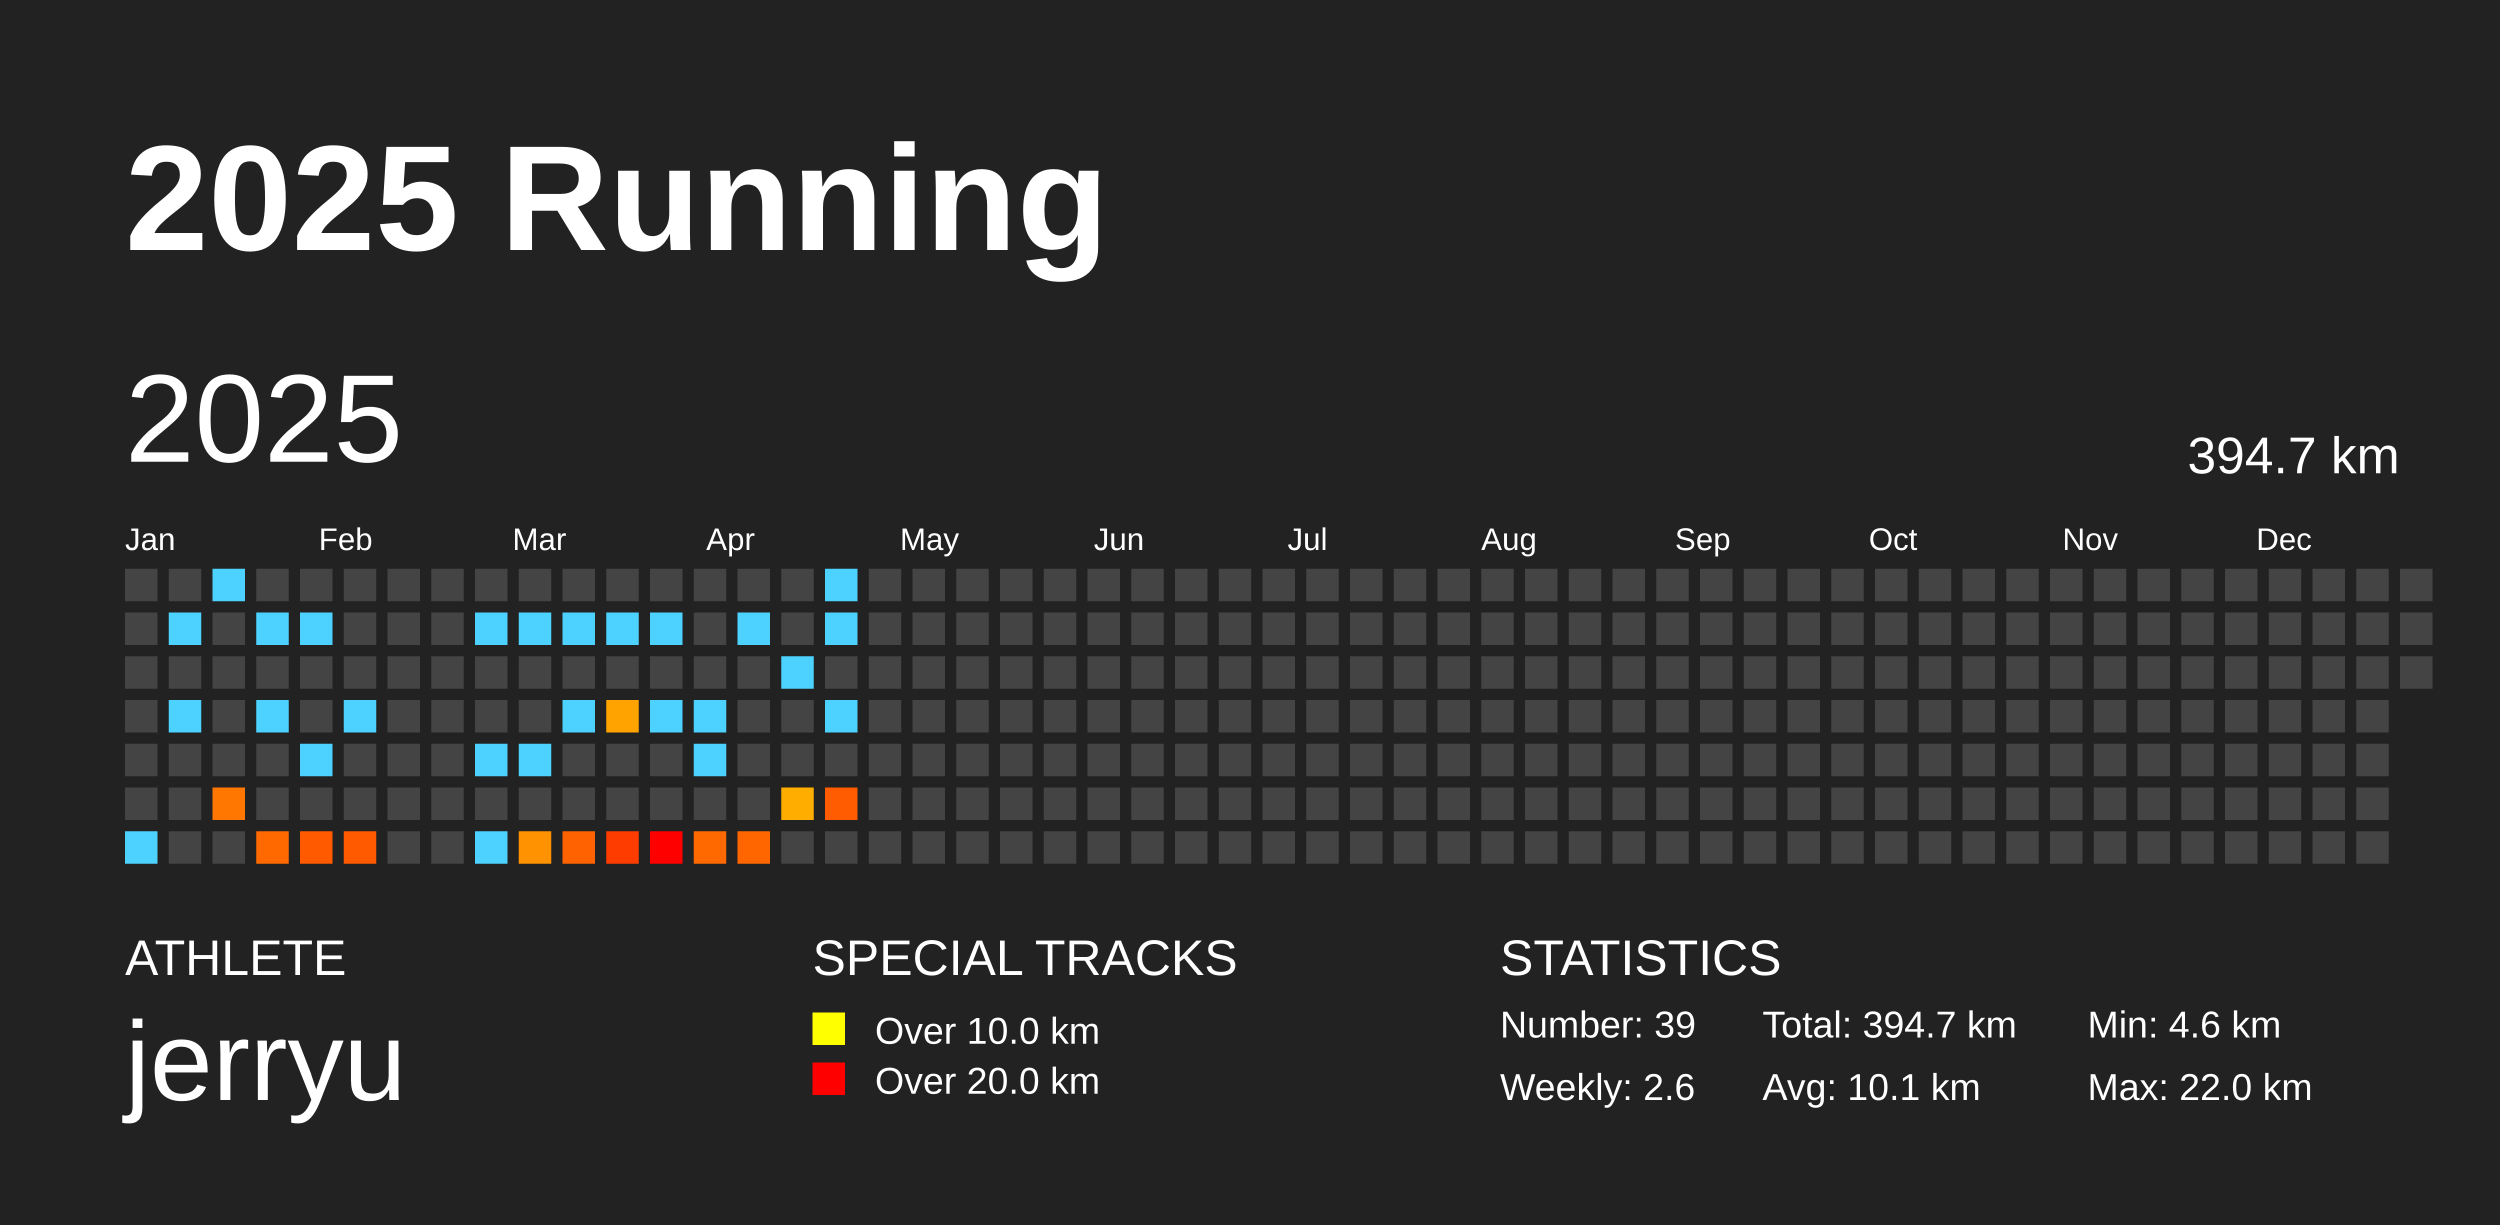
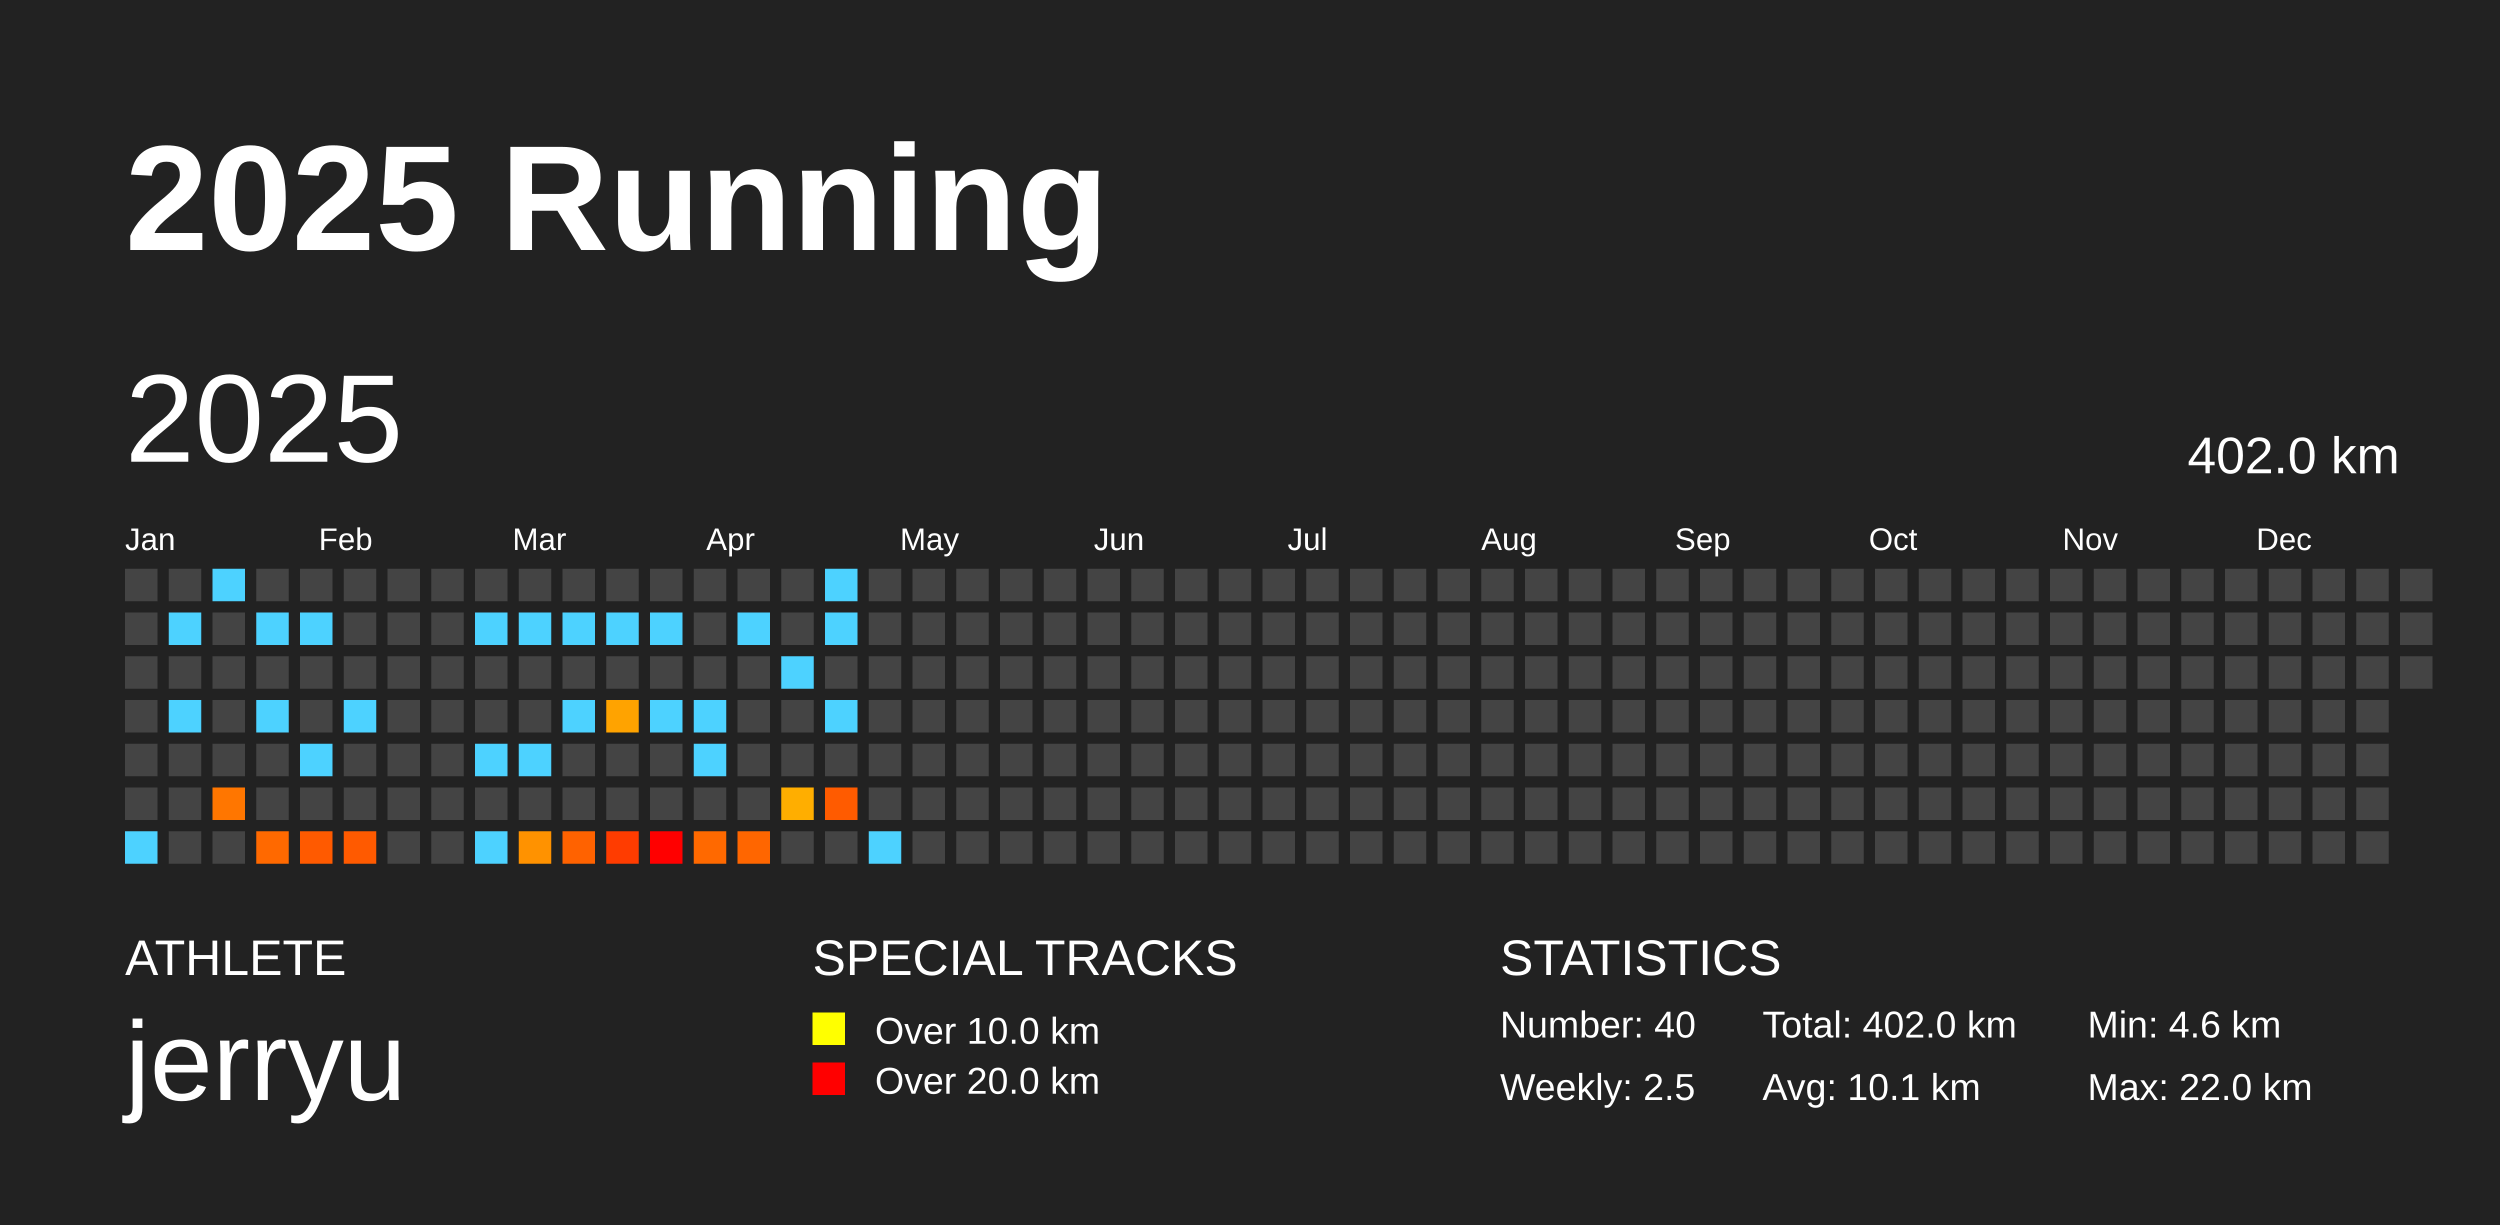
<svg xmlns="http://www.w3.org/2000/svg" baseProfile="full" height="98mm" version="1.1" viewBox="0,0,200,98" width="200mm">
  <defs />
  <rect fill="#222222" height="98" width="200" x="0" y="0" />
  <text fill="#FFFFFF" style="font-size:12px; font-family:Arial; font-weight:bold;" x="10" y="20">2025 Running</text>
  <text fill="#FFFFFF" style="font-size:4px; font-family:Arial" x="10" y="78">ATHLETE</text>
  <text fill="#FFFFFF" style="font-size:9px; font-family:Arial" x="10" y="88">jerryu</text>
  <text fill="#FFFFFF" style="font-size:4px; font-family:Arial" x="65" y="78">SPECIAL TRACKS</text>
  <rect fill="yellow" height="2.6" width="2.6" x="65" y="81" />
  <text fill="#FFFFFF" style="font-size:3px; font-family:Arial" x="70" y="83.5">Over 10.0 km</text>
  <rect fill="red" height="2.6" width="2.6" x="65" y="85" />
  <text fill="#FFFFFF" style="font-size:3px; font-family:Arial" x="70" y="87.5">Over 20.0 km</text>
  <text fill="#FFFFFF" style="font-size:4px; font-family:Arial" x="120" y="78">STATISTICS</text>
-   <text fill="#FFFFFF" style="font-size:3px; font-family:Arial" x="120" y="83">Number: 39</text>
-   <text fill="#FFFFFF" style="font-size:3px; font-family:Arial" x="120" y="88">Weekly: 2.6</text>
-   <text fill="#FFFFFF" style="font-size:3px; font-family:Arial" x="141" y="83">Total: 394.7 km</text>
+   <text fill="#FFFFFF" style="font-size:3px; font-family:Arial" x="120" y="83">Number: 40</text>
+   <text fill="#FFFFFF" style="font-size:3px; font-family:Arial" x="120" y="88">Weekly: 2.5</text>
+   <text fill="#FFFFFF" style="font-size:3px; font-family:Arial" x="141" y="83">Total: 402.0 km</text>
  <text fill="#FFFFFF" style="font-size:3px; font-family:Arial" x="141" y="88">Avg: 10.1 km</text>
  <text fill="#FFFFFF" style="font-size:3px; font-family:Arial" x="167" y="83">Min: 4.6 km</text>
  <text fill="#FFFFFF" style="font-size:3px; font-family:Arial" x="167" y="88">Max: 22.0 km</text>
  <text dominant-baseline="hanging" fill="#FFFFFF" style="font-size:10.0px; font-family:Arial;" x="10" y="30">2025</text>
-   <text dominant-baseline="hanging" fill="#FFFFFF" style="font-size:4.125px; font-family:Arial;" x="175" y="35">394.7 km</text>
+   <text dominant-baseline="hanging" fill="#FFFFFF" style="font-size:4.125px; font-family:Arial;" x="175" y="35">402.0 km</text>
  <text fill="#FFFFFF" style="font-size:2.5px; font-family:Arial" x="10.0" y="44">Jan</text>
  <text fill="#FFFFFF" style="font-size:2.5px; font-family:Arial" x="25.5" y="44">Feb</text>
  <text fill="#FFFFFF" style="font-size:2.5px; font-family:Arial" x="41.0" y="44">Mar</text>
  <text fill="#FFFFFF" style="font-size:2.5px; font-family:Arial" x="56.5" y="44">Apr</text>
  <text fill="#FFFFFF" style="font-size:2.5px; font-family:Arial" x="72.0" y="44">May</text>
  <text fill="#FFFFFF" style="font-size:2.5px; font-family:Arial" x="87.5" y="44">Jun</text>
  <text fill="#FFFFFF" style="font-size:2.5px; font-family:Arial" x="103.0" y="44">Jul</text>
  <text fill="#FFFFFF" style="font-size:2.5px; font-family:Arial" x="118.5" y="44">Aug</text>
  <text fill="#FFFFFF" style="font-size:2.5px; font-family:Arial" x="134.0" y="44">Sep</text>
  <text fill="#FFFFFF" style="font-size:2.5px; font-family:Arial" x="149.5" y="44">Oct</text>
  <text fill="#FFFFFF" style="font-size:2.5px; font-family:Arial" x="165.0" y="44">Nov</text>
  <text fill="#FFFFFF" style="font-size:2.5px; font-family:Arial" x="180.5" y="44">Dec</text>
  <rect fill="#444444" height="2.6" width="2.6" x="10.0" y="45.5" />
  <rect fill="#444444" height="2.6" width="2.6" x="10.0" y="49.0" />
  <rect fill="#444444" height="2.6" width="2.6" x="10.0" y="52.5" />
  <rect fill="#444444" height="2.6" width="2.6" x="10.0" y="56.0" />
  <rect fill="#444444" height="2.6" width="2.6" x="10.0" y="59.5" />
  <rect fill="#444444" height="2.6" width="2.6" x="10.0" y="63.0" />
  <rect fill="#4dd2ff" height="2.6" width="2.6" x="10.0" y="66.5" />
  <rect fill="#444444" height="2.6" width="2.6" x="13.5" y="45.5" />
  <rect fill="#4dd2ff" height="2.6" width="2.6" x="13.5" y="49.0" />
  <rect fill="#444444" height="2.6" width="2.6" x="13.5" y="52.5" />
  <rect fill="#4dd2ff" height="2.6" width="2.6" x="13.5" y="56.0" />
  <rect fill="#444444" height="2.6" width="2.6" x="13.5" y="59.5" />
  <rect fill="#444444" height="2.6" width="2.6" x="13.5" y="63.0" />
  <rect fill="#444444" height="2.6" width="2.6" x="13.5" y="66.5" />
  <rect fill="#4dd2ff" height="2.6" width="2.6" x="17.0" y="45.5" />
  <rect fill="#444444" height="2.6" width="2.6" x="17.0" y="49.0" />
  <rect fill="#444444" height="2.6" width="2.6" x="17.0" y="52.5" />
  <rect fill="#444444" height="2.6" width="2.6" x="17.0" y="56.0" />
  <rect fill="#444444" height="2.6" width="2.6" x="17.0" y="59.5" />
  <rect fill="#ff7600" height="2.6" width="2.6" x="17.0" y="63.0" />
  <rect fill="#444444" height="2.6" width="2.6" x="17.0" y="66.5" />
  <rect fill="#444444" height="2.6" width="2.6" x="20.5" y="45.5" />
  <rect fill="#4dd2ff" height="2.6" width="2.6" x="20.5" y="49.0" />
  <rect fill="#444444" height="2.6" width="2.6" x="20.5" y="52.5" />
  <rect fill="#4dd2ff" height="2.6" width="2.6" x="20.5" y="56.0" />
  <rect fill="#444444" height="2.6" width="2.6" x="20.5" y="59.5" />
  <rect fill="#444444" height="2.6" width="2.6" x="20.5" y="63.0" />
  <rect fill="#ff6900" height="2.6" width="2.6" x="20.5" y="66.5" />
  <rect fill="#444444" height="2.6" width="2.6" x="24.0" y="45.5" />
  <rect fill="#4dd2ff" height="2.6" width="2.6" x="24.0" y="49.0" />
  <rect fill="#444444" height="2.6" width="2.6" x="24.0" y="52.5" />
  <rect fill="#444444" height="2.6" width="2.6" x="24.0" y="56.0" />
  <rect fill="#4dd2ff" height="2.6" width="2.6" x="24.0" y="59.5" />
  <rect fill="#444444" height="2.6" width="2.6" x="24.0" y="63.0" />
  <rect fill="#ff5a00" height="2.6" width="2.6" x="24.0" y="66.5" />
  <rect fill="#444444" height="2.6" width="2.6" x="27.5" y="45.5" />
  <rect fill="#444444" height="2.6" width="2.6" x="27.5" y="49.0" />
  <rect fill="#444444" height="2.6" width="2.6" x="27.5" y="52.5" />
  <rect fill="#4dd2ff" height="2.6" width="2.6" x="27.5" y="56.0" />
  <rect fill="#444444" height="2.6" width="2.6" x="27.5" y="59.5" />
  <rect fill="#444444" height="2.6" width="2.6" x="27.5" y="63.0" />
  <rect fill="#ff5a00" height="2.6" width="2.6" x="27.5" y="66.5" />
  <rect fill="#444444" height="2.6" width="2.6" x="31.0" y="45.5" />
  <rect fill="#444444" height="2.6" width="2.6" x="31.0" y="49.0" />
  <rect fill="#444444" height="2.6" width="2.6" x="31.0" y="52.5" />
  <rect fill="#444444" height="2.6" width="2.6" x="31.0" y="56.0" />
  <rect fill="#444444" height="2.6" width="2.6" x="31.0" y="59.5" />
  <rect fill="#444444" height="2.6" width="2.6" x="31.0" y="63.0" />
  <rect fill="#444444" height="2.6" width="2.6" x="31.0" y="66.5" />
  <rect fill="#444444" height="2.6" width="2.6" x="34.5" y="45.5" />
  <rect fill="#444444" height="2.6" width="2.6" x="34.5" y="49.0" />
  <rect fill="#444444" height="2.6" width="2.6" x="34.5" y="52.5" />
  <rect fill="#444444" height="2.6" width="2.6" x="34.5" y="56.0" />
  <rect fill="#444444" height="2.6" width="2.6" x="34.5" y="59.5" />
  <rect fill="#444444" height="2.6" width="2.6" x="34.5" y="63.0" />
  <rect fill="#444444" height="2.6" width="2.6" x="34.5" y="66.5" />
  <rect fill="#444444" height="2.6" width="2.6" x="38.0" y="45.5" />
  <rect fill="#4dd2ff" height="2.6" width="2.6" x="38.0" y="49.0" />
  <rect fill="#444444" height="2.6" width="2.6" x="38.0" y="52.5" />
  <rect fill="#444444" height="2.6" width="2.6" x="38.0" y="56.0" />
  <rect fill="#4dd2ff" height="2.6" width="2.6" x="38.0" y="59.5" />
  <rect fill="#444444" height="2.6" width="2.6" x="38.0" y="63.0" />
  <rect fill="#4dd2ff" height="2.6" width="2.6" x="38.0" y="66.5" />
  <rect fill="#444444" height="2.6" width="2.6" x="41.5" y="45.5" />
  <rect fill="#4dd2ff" height="2.6" width="2.6" x="41.5" y="49.0" />
  <rect fill="#444444" height="2.6" width="2.6" x="41.5" y="52.5" />
  <rect fill="#444444" height="2.6" width="2.6" x="41.5" y="56.0" />
  <rect fill="#4dd2ff" height="2.6" width="2.6" x="41.5" y="59.5" />
  <rect fill="#444444" height="2.6" width="2.6" x="41.5" y="63.0" />
  <rect fill="#ff9200" height="2.6" width="2.6" x="41.5" y="66.5" />
  <rect fill="#444444" height="2.6" width="2.6" x="45.0" y="45.5" />
  <rect fill="#4dd2ff" height="2.6" width="2.6" x="45.0" y="49.0" />
  <rect fill="#444444" height="2.6" width="2.6" x="45.0" y="52.5" />
  <rect fill="#4dd2ff" height="2.6" width="2.6" x="45.0" y="56.0" />
  <rect fill="#444444" height="2.6" width="2.6" x="45.0" y="59.5" />
  <rect fill="#444444" height="2.6" width="2.6" x="45.0" y="63.0" />
  <rect fill="#ff6200" height="2.6" width="2.6" x="45.0" y="66.5" />
  <rect fill="#444444" height="2.6" width="2.6" x="48.5" y="45.5" />
  <rect fill="#4dd2ff" height="2.6" width="2.6" x="48.5" y="49.0" />
  <rect fill="#444444" height="2.6" width="2.6" x="48.5" y="52.5" />
  <rect fill="#ffa300" height="2.6" width="2.6" x="48.5" y="56.0" />
  <rect fill="#444444" height="2.6" width="2.6" x="48.5" y="59.5" />
  <rect fill="#444444" height="2.6" width="2.6" x="48.5" y="63.0" />
  <rect fill="#ff3c00" height="2.6" width="2.6" x="48.5" y="66.5" />
  <rect fill="#444444" height="2.6" width="2.6" x="52.0" y="45.5" />
  <rect fill="#4dd2ff" height="2.6" width="2.6" x="52.0" y="49.0" />
  <rect fill="#444444" height="2.6" width="2.6" x="52.0" y="52.5" />
  <rect fill="#4dd2ff" height="2.6" width="2.6" x="52.0" y="56.0" />
  <rect fill="#444444" height="2.6" width="2.6" x="52.0" y="59.5" />
  <rect fill="#444444" height="2.6" width="2.6" x="52.0" y="63.0" />
  <rect fill="red" height="2.6" width="2.6" x="52.0" y="66.5" />
  <rect fill="#444444" height="2.6" width="2.6" x="55.5" y="45.5" />
  <rect fill="#444444" height="2.6" width="2.6" x="55.5" y="49.0" />
  <rect fill="#444444" height="2.6" width="2.6" x="55.5" y="52.5" />
  <rect fill="#4dd2ff" height="2.6" width="2.6" x="55.5" y="56.0" />
  <rect fill="#4dd2ff" height="2.6" width="2.6" x="55.5" y="59.5" />
  <rect fill="#444444" height="2.6" width="2.6" x="55.5" y="63.0" />
  <rect fill="#ff6900" height="2.6" width="2.6" x="55.5" y="66.5" />
  <rect fill="#444444" height="2.6" width="2.6" x="59.0" y="45.5" />
  <rect fill="#4dd2ff" height="2.6" width="2.6" x="59.0" y="49.0" />
  <rect fill="#444444" height="2.6" width="2.6" x="59.0" y="52.5" />
  <rect fill="#444444" height="2.6" width="2.6" x="59.0" y="56.0" />
  <rect fill="#444444" height="2.6" width="2.6" x="59.0" y="59.5" />
  <rect fill="#444444" height="2.6" width="2.6" x="59.0" y="63.0" />
  <rect fill="#ff6600" height="2.6" width="2.6" x="59.0" y="66.5" />
  <rect fill="#444444" height="2.6" width="2.6" x="62.5" y="45.5" />
  <rect fill="#444444" height="2.6" width="2.6" x="62.5" y="49.0" />
  <rect fill="#4dd2ff" height="2.6" width="2.6" x="62.5" y="52.5" />
  <rect fill="#444444" height="2.6" width="2.6" x="62.5" y="56.0" />
  <rect fill="#444444" height="2.6" width="2.6" x="62.5" y="59.5" />
  <rect fill="#ffae00" height="2.6" width="2.6" x="62.5" y="63.0" />
  <rect fill="#444444" height="2.6" width="2.6" x="62.5" y="66.5" />
  <rect fill="#4dd2ff" height="2.6" width="2.6" x="66.0" y="45.5" />
  <rect fill="#4dd2ff" height="2.6" width="2.6" x="66.0" y="49.0" />
  <rect fill="#444444" height="2.6" width="2.6" x="66.0" y="52.5" />
  <rect fill="#4dd2ff" height="2.6" width="2.6" x="66.0" y="56.0" />
  <rect fill="#444444" height="2.6" width="2.6" x="66.0" y="59.5" />
  <rect fill="#ff5b00" height="2.6" width="2.6" x="66.0" y="63.0" />
  <rect fill="#444444" height="2.6" width="2.6" x="66.0" y="66.5" />
  <rect fill="#444444" height="2.6" width="2.6" x="69.5" y="45.5" />
  <rect fill="#444444" height="2.6" width="2.6" x="69.5" y="49.0" />
  <rect fill="#444444" height="2.6" width="2.6" x="69.5" y="52.5" />
  <rect fill="#444444" height="2.6" width="2.6" x="69.5" y="56.0" />
  <rect fill="#444444" height="2.6" width="2.6" x="69.5" y="59.5" />
  <rect fill="#444444" height="2.6" width="2.6" x="69.5" y="63.0" />
-   <rect fill="#444444" height="2.6" width="2.6" x="69.5" y="66.5" />
+   <rect fill="#4dd2ff" height="2.6" width="2.6" x="69.5" y="66.5" />
  <rect fill="#444444" height="2.6" width="2.6" x="73.0" y="45.5" />
  <rect fill="#444444" height="2.6" width="2.6" x="73.0" y="49.0" />
  <rect fill="#444444" height="2.6" width="2.6" x="73.0" y="52.5" />
  <rect fill="#444444" height="2.6" width="2.6" x="73.0" y="56.0" />
  <rect fill="#444444" height="2.6" width="2.6" x="73.0" y="59.5" />
  <rect fill="#444444" height="2.6" width="2.6" x="73.0" y="63.0" />
  <rect fill="#444444" height="2.6" width="2.6" x="73.0" y="66.5" />
  <rect fill="#444444" height="2.6" width="2.6" x="76.5" y="45.5" />
  <rect fill="#444444" height="2.6" width="2.6" x="76.5" y="49.0" />
  <rect fill="#444444" height="2.6" width="2.6" x="76.5" y="52.5" />
  <rect fill="#444444" height="2.6" width="2.6" x="76.5" y="56.0" />
  <rect fill="#444444" height="2.6" width="2.6" x="76.5" y="59.5" />
  <rect fill="#444444" height="2.6" width="2.6" x="76.5" y="63.0" />
  <rect fill="#444444" height="2.6" width="2.6" x="76.5" y="66.5" />
  <rect fill="#444444" height="2.6" width="2.6" x="80.0" y="45.5" />
  <rect fill="#444444" height="2.6" width="2.6" x="80.0" y="49.0" />
  <rect fill="#444444" height="2.6" width="2.6" x="80.0" y="52.5" />
  <rect fill="#444444" height="2.6" width="2.6" x="80.0" y="56.0" />
  <rect fill="#444444" height="2.6" width="2.6" x="80.0" y="59.5" />
  <rect fill="#444444" height="2.6" width="2.6" x="80.0" y="63.0" />
  <rect fill="#444444" height="2.6" width="2.6" x="80.0" y="66.5" />
  <rect fill="#444444" height="2.6" width="2.6" x="83.5" y="45.5" />
  <rect fill="#444444" height="2.6" width="2.6" x="83.5" y="49.0" />
  <rect fill="#444444" height="2.6" width="2.6" x="83.5" y="52.5" />
  <rect fill="#444444" height="2.6" width="2.6" x="83.5" y="56.0" />
  <rect fill="#444444" height="2.6" width="2.6" x="83.5" y="59.5" />
  <rect fill="#444444" height="2.6" width="2.6" x="83.5" y="63.0" />
  <rect fill="#444444" height="2.6" width="2.6" x="83.5" y="66.5" />
  <rect fill="#444444" height="2.6" width="2.6" x="87.0" y="45.5" />
  <rect fill="#444444" height="2.6" width="2.6" x="87.0" y="49.0" />
  <rect fill="#444444" height="2.6" width="2.6" x="87.0" y="52.5" />
  <rect fill="#444444" height="2.6" width="2.6" x="87.0" y="56.0" />
  <rect fill="#444444" height="2.6" width="2.6" x="87.0" y="59.5" />
  <rect fill="#444444" height="2.6" width="2.6" x="87.0" y="63.0" />
  <rect fill="#444444" height="2.6" width="2.6" x="87.0" y="66.5" />
  <rect fill="#444444" height="2.6" width="2.6" x="90.5" y="45.5" />
  <rect fill="#444444" height="2.6" width="2.6" x="90.5" y="49.0" />
  <rect fill="#444444" height="2.6" width="2.6" x="90.5" y="52.5" />
  <rect fill="#444444" height="2.6" width="2.6" x="90.5" y="56.0" />
  <rect fill="#444444" height="2.6" width="2.6" x="90.5" y="59.5" />
  <rect fill="#444444" height="2.6" width="2.6" x="90.5" y="63.0" />
  <rect fill="#444444" height="2.6" width="2.6" x="90.5" y="66.5" />
  <rect fill="#444444" height="2.6" width="2.6" x="94.0" y="45.5" />
  <rect fill="#444444" height="2.6" width="2.6" x="94.0" y="49.0" />
  <rect fill="#444444" height="2.6" width="2.6" x="94.0" y="52.5" />
  <rect fill="#444444" height="2.6" width="2.6" x="94.0" y="56.0" />
  <rect fill="#444444" height="2.6" width="2.6" x="94.0" y="59.5" />
  <rect fill="#444444" height="2.6" width="2.6" x="94.0" y="63.0" />
  <rect fill="#444444" height="2.6" width="2.6" x="94.0" y="66.5" />
  <rect fill="#444444" height="2.6" width="2.6" x="97.5" y="45.5" />
  <rect fill="#444444" height="2.6" width="2.6" x="97.5" y="49.0" />
  <rect fill="#444444" height="2.6" width="2.6" x="97.5" y="52.5" />
  <rect fill="#444444" height="2.6" width="2.6" x="97.5" y="56.0" />
  <rect fill="#444444" height="2.6" width="2.6" x="97.5" y="59.5" />
  <rect fill="#444444" height="2.6" width="2.6" x="97.5" y="63.0" />
  <rect fill="#444444" height="2.6" width="2.6" x="97.5" y="66.5" />
  <rect fill="#444444" height="2.6" width="2.6" x="101.0" y="45.5" />
  <rect fill="#444444" height="2.6" width="2.6" x="101.0" y="49.0" />
  <rect fill="#444444" height="2.6" width="2.6" x="101.0" y="52.5" />
  <rect fill="#444444" height="2.6" width="2.6" x="101.0" y="56.0" />
  <rect fill="#444444" height="2.6" width="2.6" x="101.0" y="59.5" />
  <rect fill="#444444" height="2.6" width="2.6" x="101.0" y="63.0" />
  <rect fill="#444444" height="2.6" width="2.6" x="101.0" y="66.5" />
  <rect fill="#444444" height="2.6" width="2.6" x="104.5" y="45.5" />
  <rect fill="#444444" height="2.6" width="2.6" x="104.5" y="49.0" />
  <rect fill="#444444" height="2.6" width="2.6" x="104.5" y="52.5" />
  <rect fill="#444444" height="2.6" width="2.6" x="104.5" y="56.0" />
  <rect fill="#444444" height="2.6" width="2.6" x="104.5" y="59.5" />
  <rect fill="#444444" height="2.6" width="2.6" x="104.5" y="63.0" />
  <rect fill="#444444" height="2.6" width="2.6" x="104.5" y="66.5" />
  <rect fill="#444444" height="2.6" width="2.6" x="108.0" y="45.5" />
  <rect fill="#444444" height="2.6" width="2.6" x="108.0" y="49.0" />
  <rect fill="#444444" height="2.6" width="2.6" x="108.0" y="52.5" />
  <rect fill="#444444" height="2.6" width="2.6" x="108.0" y="56.0" />
  <rect fill="#444444" height="2.6" width="2.6" x="108.0" y="59.5" />
  <rect fill="#444444" height="2.6" width="2.6" x="108.0" y="63.0" />
  <rect fill="#444444" height="2.6" width="2.6" x="108.0" y="66.5" />
  <rect fill="#444444" height="2.6" width="2.6" x="111.5" y="45.5" />
  <rect fill="#444444" height="2.6" width="2.6" x="111.5" y="49.0" />
  <rect fill="#444444" height="2.6" width="2.6" x="111.5" y="52.5" />
  <rect fill="#444444" height="2.6" width="2.6" x="111.5" y="56.0" />
  <rect fill="#444444" height="2.6" width="2.6" x="111.5" y="59.5" />
  <rect fill="#444444" height="2.6" width="2.6" x="111.5" y="63.0" />
  <rect fill="#444444" height="2.6" width="2.6" x="111.5" y="66.5" />
  <rect fill="#444444" height="2.6" width="2.6" x="115.0" y="45.5" />
  <rect fill="#444444" height="2.6" width="2.6" x="115.0" y="49.0" />
  <rect fill="#444444" height="2.6" width="2.6" x="115.0" y="52.5" />
  <rect fill="#444444" height="2.6" width="2.6" x="115.0" y="56.0" />
  <rect fill="#444444" height="2.6" width="2.6" x="115.0" y="59.5" />
  <rect fill="#444444" height="2.6" width="2.6" x="115.0" y="63.0" />
  <rect fill="#444444" height="2.6" width="2.6" x="115.0" y="66.5" />
  <rect fill="#444444" height="2.6" width="2.6" x="118.5" y="45.5" />
  <rect fill="#444444" height="2.6" width="2.6" x="118.5" y="49.0" />
  <rect fill="#444444" height="2.6" width="2.6" x="118.5" y="52.5" />
  <rect fill="#444444" height="2.6" width="2.6" x="118.5" y="56.0" />
  <rect fill="#444444" height="2.6" width="2.6" x="118.5" y="59.5" />
  <rect fill="#444444" height="2.6" width="2.6" x="118.5" y="63.0" />
  <rect fill="#444444" height="2.6" width="2.6" x="118.5" y="66.5" />
  <rect fill="#444444" height="2.6" width="2.6" x="122.0" y="45.5" />
  <rect fill="#444444" height="2.6" width="2.6" x="122.0" y="49.0" />
  <rect fill="#444444" height="2.6" width="2.6" x="122.0" y="52.5" />
  <rect fill="#444444" height="2.6" width="2.6" x="122.0" y="56.0" />
  <rect fill="#444444" height="2.6" width="2.6" x="122.0" y="59.5" />
  <rect fill="#444444" height="2.6" width="2.6" x="122.0" y="63.0" />
  <rect fill="#444444" height="2.6" width="2.6" x="122.0" y="66.5" />
  <rect fill="#444444" height="2.6" width="2.6" x="125.5" y="45.5" />
  <rect fill="#444444" height="2.6" width="2.6" x="125.5" y="49.0" />
  <rect fill="#444444" height="2.6" width="2.6" x="125.5" y="52.5" />
  <rect fill="#444444" height="2.6" width="2.6" x="125.5" y="56.0" />
  <rect fill="#444444" height="2.6" width="2.6" x="125.5" y="59.5" />
  <rect fill="#444444" height="2.6" width="2.6" x="125.5" y="63.0" />
  <rect fill="#444444" height="2.6" width="2.6" x="125.5" y="66.5" />
  <rect fill="#444444" height="2.6" width="2.6" x="129.0" y="45.5" />
  <rect fill="#444444" height="2.6" width="2.6" x="129.0" y="49.0" />
  <rect fill="#444444" height="2.6" width="2.6" x="129.0" y="52.5" />
  <rect fill="#444444" height="2.6" width="2.6" x="129.0" y="56.0" />
  <rect fill="#444444" height="2.6" width="2.6" x="129.0" y="59.5" />
  <rect fill="#444444" height="2.6" width="2.6" x="129.0" y="63.0" />
  <rect fill="#444444" height="2.6" width="2.6" x="129.0" y="66.5" />
  <rect fill="#444444" height="2.6" width="2.6" x="132.5" y="45.5" />
  <rect fill="#444444" height="2.6" width="2.6" x="132.5" y="49.0" />
  <rect fill="#444444" height="2.6" width="2.6" x="132.5" y="52.5" />
  <rect fill="#444444" height="2.6" width="2.6" x="132.5" y="56.0" />
  <rect fill="#444444" height="2.6" width="2.6" x="132.5" y="59.5" />
  <rect fill="#444444" height="2.6" width="2.6" x="132.5" y="63.0" />
  <rect fill="#444444" height="2.6" width="2.6" x="132.5" y="66.5" />
  <rect fill="#444444" height="2.6" width="2.6" x="136.0" y="45.5" />
  <rect fill="#444444" height="2.6" width="2.6" x="136.0" y="49.0" />
  <rect fill="#444444" height="2.6" width="2.6" x="136.0" y="52.5" />
  <rect fill="#444444" height="2.6" width="2.6" x="136.0" y="56.0" />
  <rect fill="#444444" height="2.6" width="2.6" x="136.0" y="59.5" />
  <rect fill="#444444" height="2.6" width="2.6" x="136.0" y="63.0" />
  <rect fill="#444444" height="2.6" width="2.6" x="136.0" y="66.5" />
  <rect fill="#444444" height="2.6" width="2.6" x="139.5" y="45.5" />
  <rect fill="#444444" height="2.6" width="2.6" x="139.5" y="49.0" />
  <rect fill="#444444" height="2.6" width="2.6" x="139.5" y="52.5" />
  <rect fill="#444444" height="2.6" width="2.6" x="139.5" y="56.0" />
  <rect fill="#444444" height="2.6" width="2.6" x="139.5" y="59.5" />
  <rect fill="#444444" height="2.6" width="2.6" x="139.5" y="63.0" />
  <rect fill="#444444" height="2.6" width="2.6" x="139.5" y="66.5" />
  <rect fill="#444444" height="2.6" width="2.6" x="143.0" y="45.5" />
  <rect fill="#444444" height="2.6" width="2.6" x="143.0" y="49.0" />
  <rect fill="#444444" height="2.6" width="2.6" x="143.0" y="52.5" />
  <rect fill="#444444" height="2.6" width="2.6" x="143.0" y="56.0" />
  <rect fill="#444444" height="2.6" width="2.6" x="143.0" y="59.5" />
  <rect fill="#444444" height="2.6" width="2.6" x="143.0" y="63.0" />
  <rect fill="#444444" height="2.6" width="2.6" x="143.0" y="66.5" />
  <rect fill="#444444" height="2.6" width="2.6" x="146.5" y="45.5" />
  <rect fill="#444444" height="2.6" width="2.6" x="146.5" y="49.0" />
  <rect fill="#444444" height="2.6" width="2.6" x="146.5" y="52.5" />
  <rect fill="#444444" height="2.6" width="2.6" x="146.5" y="56.0" />
  <rect fill="#444444" height="2.6" width="2.6" x="146.5" y="59.5" />
  <rect fill="#444444" height="2.6" width="2.6" x="146.5" y="63.0" />
  <rect fill="#444444" height="2.6" width="2.6" x="146.5" y="66.5" />
  <rect fill="#444444" height="2.6" width="2.6" x="150.0" y="45.5" />
  <rect fill="#444444" height="2.6" width="2.6" x="150.0" y="49.0" />
  <rect fill="#444444" height="2.6" width="2.6" x="150.0" y="52.5" />
  <rect fill="#444444" height="2.6" width="2.6" x="150.0" y="56.0" />
  <rect fill="#444444" height="2.6" width="2.6" x="150.0" y="59.5" />
  <rect fill="#444444" height="2.6" width="2.6" x="150.0" y="63.0" />
  <rect fill="#444444" height="2.6" width="2.6" x="150.0" y="66.5" />
  <rect fill="#444444" height="2.6" width="2.6" x="153.5" y="45.5" />
  <rect fill="#444444" height="2.6" width="2.6" x="153.5" y="49.0" />
  <rect fill="#444444" height="2.6" width="2.6" x="153.5" y="52.5" />
  <rect fill="#444444" height="2.6" width="2.6" x="153.5" y="56.0" />
  <rect fill="#444444" height="2.6" width="2.6" x="153.5" y="59.5" />
  <rect fill="#444444" height="2.6" width="2.6" x="153.5" y="63.0" />
  <rect fill="#444444" height="2.6" width="2.6" x="153.5" y="66.5" />
  <rect fill="#444444" height="2.6" width="2.6" x="157.0" y="45.5" />
  <rect fill="#444444" height="2.6" width="2.6" x="157.0" y="49.0" />
  <rect fill="#444444" height="2.6" width="2.6" x="157.0" y="52.5" />
  <rect fill="#444444" height="2.6" width="2.6" x="157.0" y="56.0" />
  <rect fill="#444444" height="2.6" width="2.6" x="157.0" y="59.5" />
  <rect fill="#444444" height="2.6" width="2.6" x="157.0" y="63.0" />
  <rect fill="#444444" height="2.6" width="2.6" x="157.0" y="66.5" />
  <rect fill="#444444" height="2.6" width="2.6" x="160.5" y="45.5" />
  <rect fill="#444444" height="2.6" width="2.6" x="160.5" y="49.0" />
  <rect fill="#444444" height="2.6" width="2.6" x="160.5" y="52.5" />
  <rect fill="#444444" height="2.6" width="2.6" x="160.5" y="56.0" />
  <rect fill="#444444" height="2.6" width="2.6" x="160.5" y="59.5" />
  <rect fill="#444444" height="2.6" width="2.6" x="160.5" y="63.0" />
  <rect fill="#444444" height="2.6" width="2.6" x="160.5" y="66.5" />
  <rect fill="#444444" height="2.6" width="2.6" x="164.0" y="45.5" />
  <rect fill="#444444" height="2.6" width="2.6" x="164.0" y="49.0" />
  <rect fill="#444444" height="2.6" width="2.6" x="164.0" y="52.5" />
  <rect fill="#444444" height="2.6" width="2.6" x="164.0" y="56.0" />
  <rect fill="#444444" height="2.6" width="2.6" x="164.0" y="59.5" />
  <rect fill="#444444" height="2.6" width="2.6" x="164.0" y="63.0" />
  <rect fill="#444444" height="2.6" width="2.6" x="164.0" y="66.5" />
  <rect fill="#444444" height="2.6" width="2.6" x="167.5" y="45.5" />
  <rect fill="#444444" height="2.6" width="2.6" x="167.5" y="49.0" />
  <rect fill="#444444" height="2.6" width="2.6" x="167.5" y="52.5" />
  <rect fill="#444444" height="2.6" width="2.6" x="167.5" y="56.0" />
  <rect fill="#444444" height="2.6" width="2.6" x="167.5" y="59.5" />
  <rect fill="#444444" height="2.6" width="2.6" x="167.5" y="63.0" />
  <rect fill="#444444" height="2.6" width="2.6" x="167.5" y="66.5" />
  <rect fill="#444444" height="2.6" width="2.6" x="171.0" y="45.5" />
  <rect fill="#444444" height="2.6" width="2.6" x="171.0" y="49.0" />
  <rect fill="#444444" height="2.6" width="2.6" x="171.0" y="52.5" />
  <rect fill="#444444" height="2.6" width="2.6" x="171.0" y="56.0" />
  <rect fill="#444444" height="2.6" width="2.6" x="171.0" y="59.5" />
  <rect fill="#444444" height="2.6" width="2.6" x="171.0" y="63.0" />
  <rect fill="#444444" height="2.6" width="2.6" x="171.0" y="66.5" />
  <rect fill="#444444" height="2.6" width="2.6" x="174.5" y="45.5" />
  <rect fill="#444444" height="2.6" width="2.6" x="174.5" y="49.0" />
  <rect fill="#444444" height="2.6" width="2.6" x="174.5" y="52.5" />
  <rect fill="#444444" height="2.6" width="2.6" x="174.5" y="56.0" />
  <rect fill="#444444" height="2.6" width="2.6" x="174.5" y="59.5" />
  <rect fill="#444444" height="2.6" width="2.6" x="174.5" y="63.0" />
  <rect fill="#444444" height="2.6" width="2.6" x="174.5" y="66.5" />
  <rect fill="#444444" height="2.6" width="2.6" x="178.0" y="45.5" />
  <rect fill="#444444" height="2.6" width="2.6" x="178.0" y="49.0" />
  <rect fill="#444444" height="2.6" width="2.6" x="178.0" y="52.5" />
  <rect fill="#444444" height="2.6" width="2.6" x="178.0" y="56.0" />
  <rect fill="#444444" height="2.6" width="2.6" x="178.0" y="59.5" />
  <rect fill="#444444" height="2.6" width="2.6" x="178.0" y="63.0" />
  <rect fill="#444444" height="2.6" width="2.6" x="178.0" y="66.5" />
  <rect fill="#444444" height="2.6" width="2.6" x="181.5" y="45.5" />
  <rect fill="#444444" height="2.6" width="2.6" x="181.5" y="49.0" />
  <rect fill="#444444" height="2.6" width="2.6" x="181.5" y="52.5" />
  <rect fill="#444444" height="2.6" width="2.6" x="181.5" y="56.0" />
  <rect fill="#444444" height="2.6" width="2.6" x="181.5" y="59.5" />
  <rect fill="#444444" height="2.6" width="2.6" x="181.5" y="63.0" />
  <rect fill="#444444" height="2.6" width="2.6" x="181.5" y="66.5" />
  <rect fill="#444444" height="2.6" width="2.6" x="185.0" y="45.5" />
  <rect fill="#444444" height="2.6" width="2.6" x="185.0" y="49.0" />
  <rect fill="#444444" height="2.6" width="2.6" x="185.0" y="52.5" />
  <rect fill="#444444" height="2.6" width="2.6" x="185.0" y="56.0" />
  <rect fill="#444444" height="2.6" width="2.6" x="185.0" y="59.5" />
  <rect fill="#444444" height="2.6" width="2.6" x="185.0" y="63.0" />
  <rect fill="#444444" height="2.6" width="2.6" x="185.0" y="66.5" />
  <rect fill="#444444" height="2.6" width="2.6" x="188.5" y="45.5" />
  <rect fill="#444444" height="2.6" width="2.6" x="188.5" y="49.0" />
  <rect fill="#444444" height="2.6" width="2.6" x="188.5" y="52.5" />
  <rect fill="#444444" height="2.6" width="2.6" x="188.5" y="56.0" />
  <rect fill="#444444" height="2.6" width="2.6" x="188.5" y="59.5" />
  <rect fill="#444444" height="2.6" width="2.6" x="188.5" y="63.0" />
  <rect fill="#444444" height="2.6" width="2.6" x="188.5" y="66.5" />
  <rect fill="#444444" height="2.6" width="2.6" x="192.0" y="45.5" />
  <rect fill="#444444" height="2.6" width="2.6" x="192.0" y="49.0" />
  <rect fill="#444444" height="2.6" width="2.6" x="192.0" y="52.5" />
</svg>
